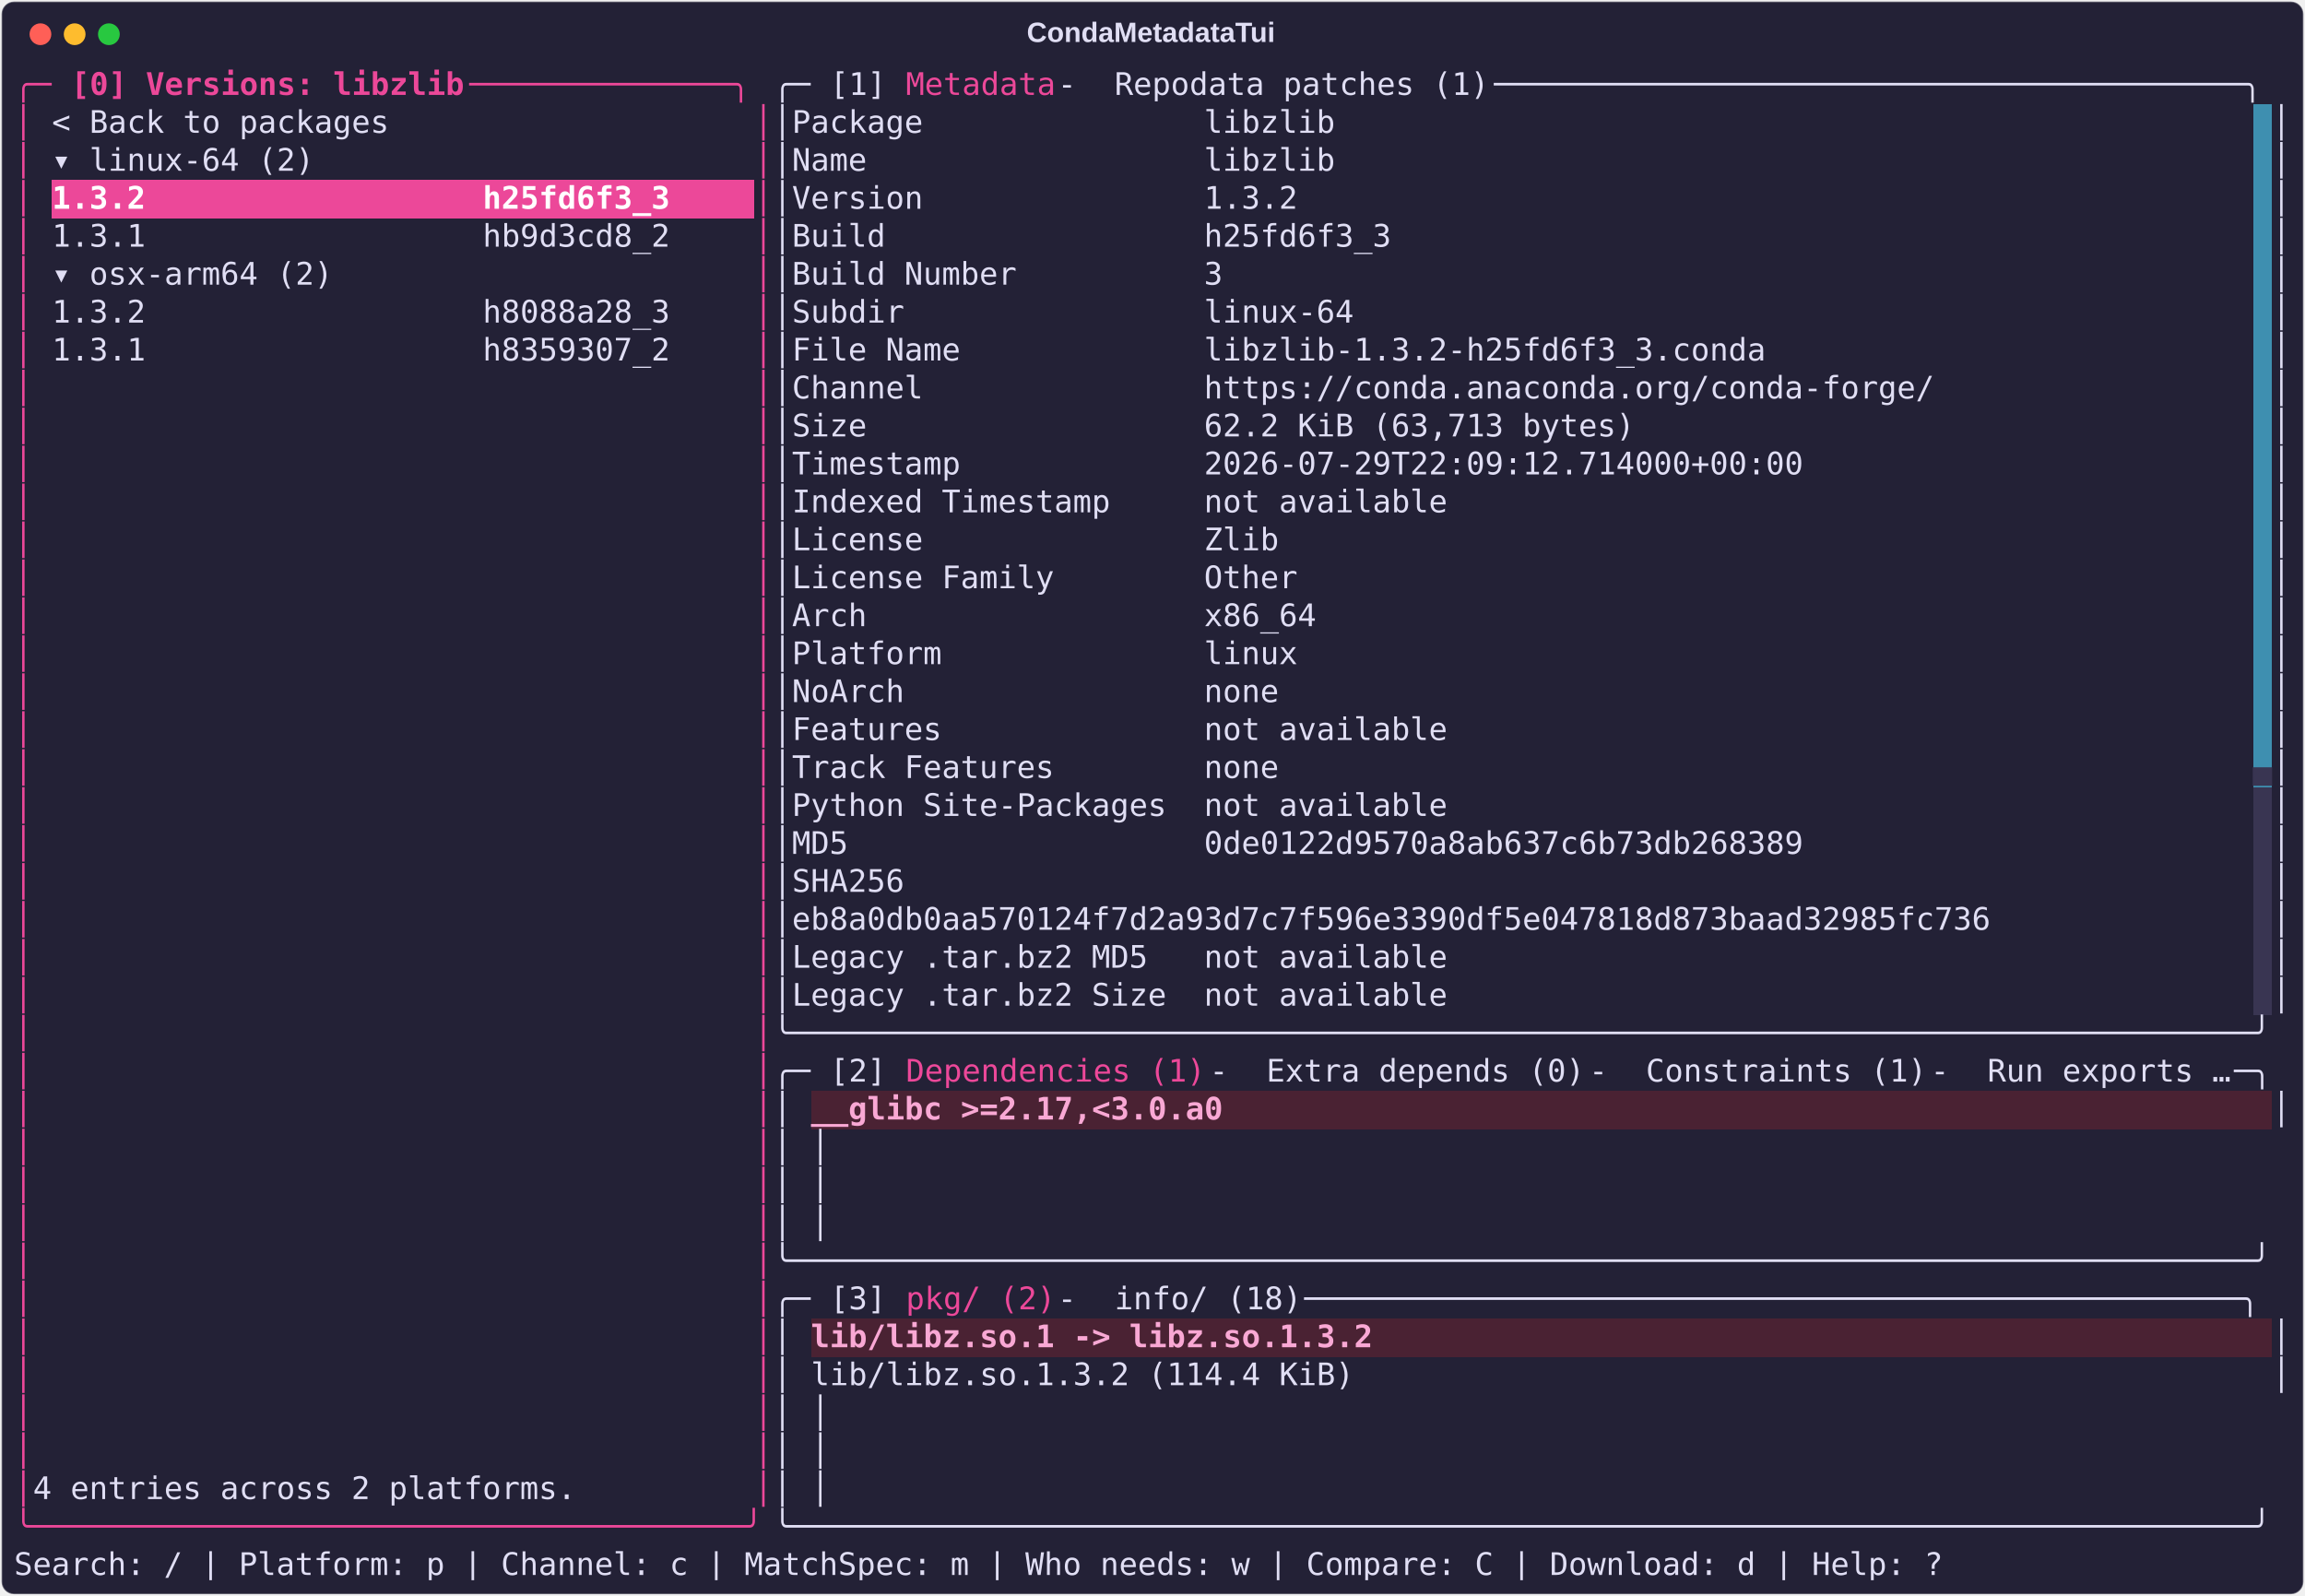
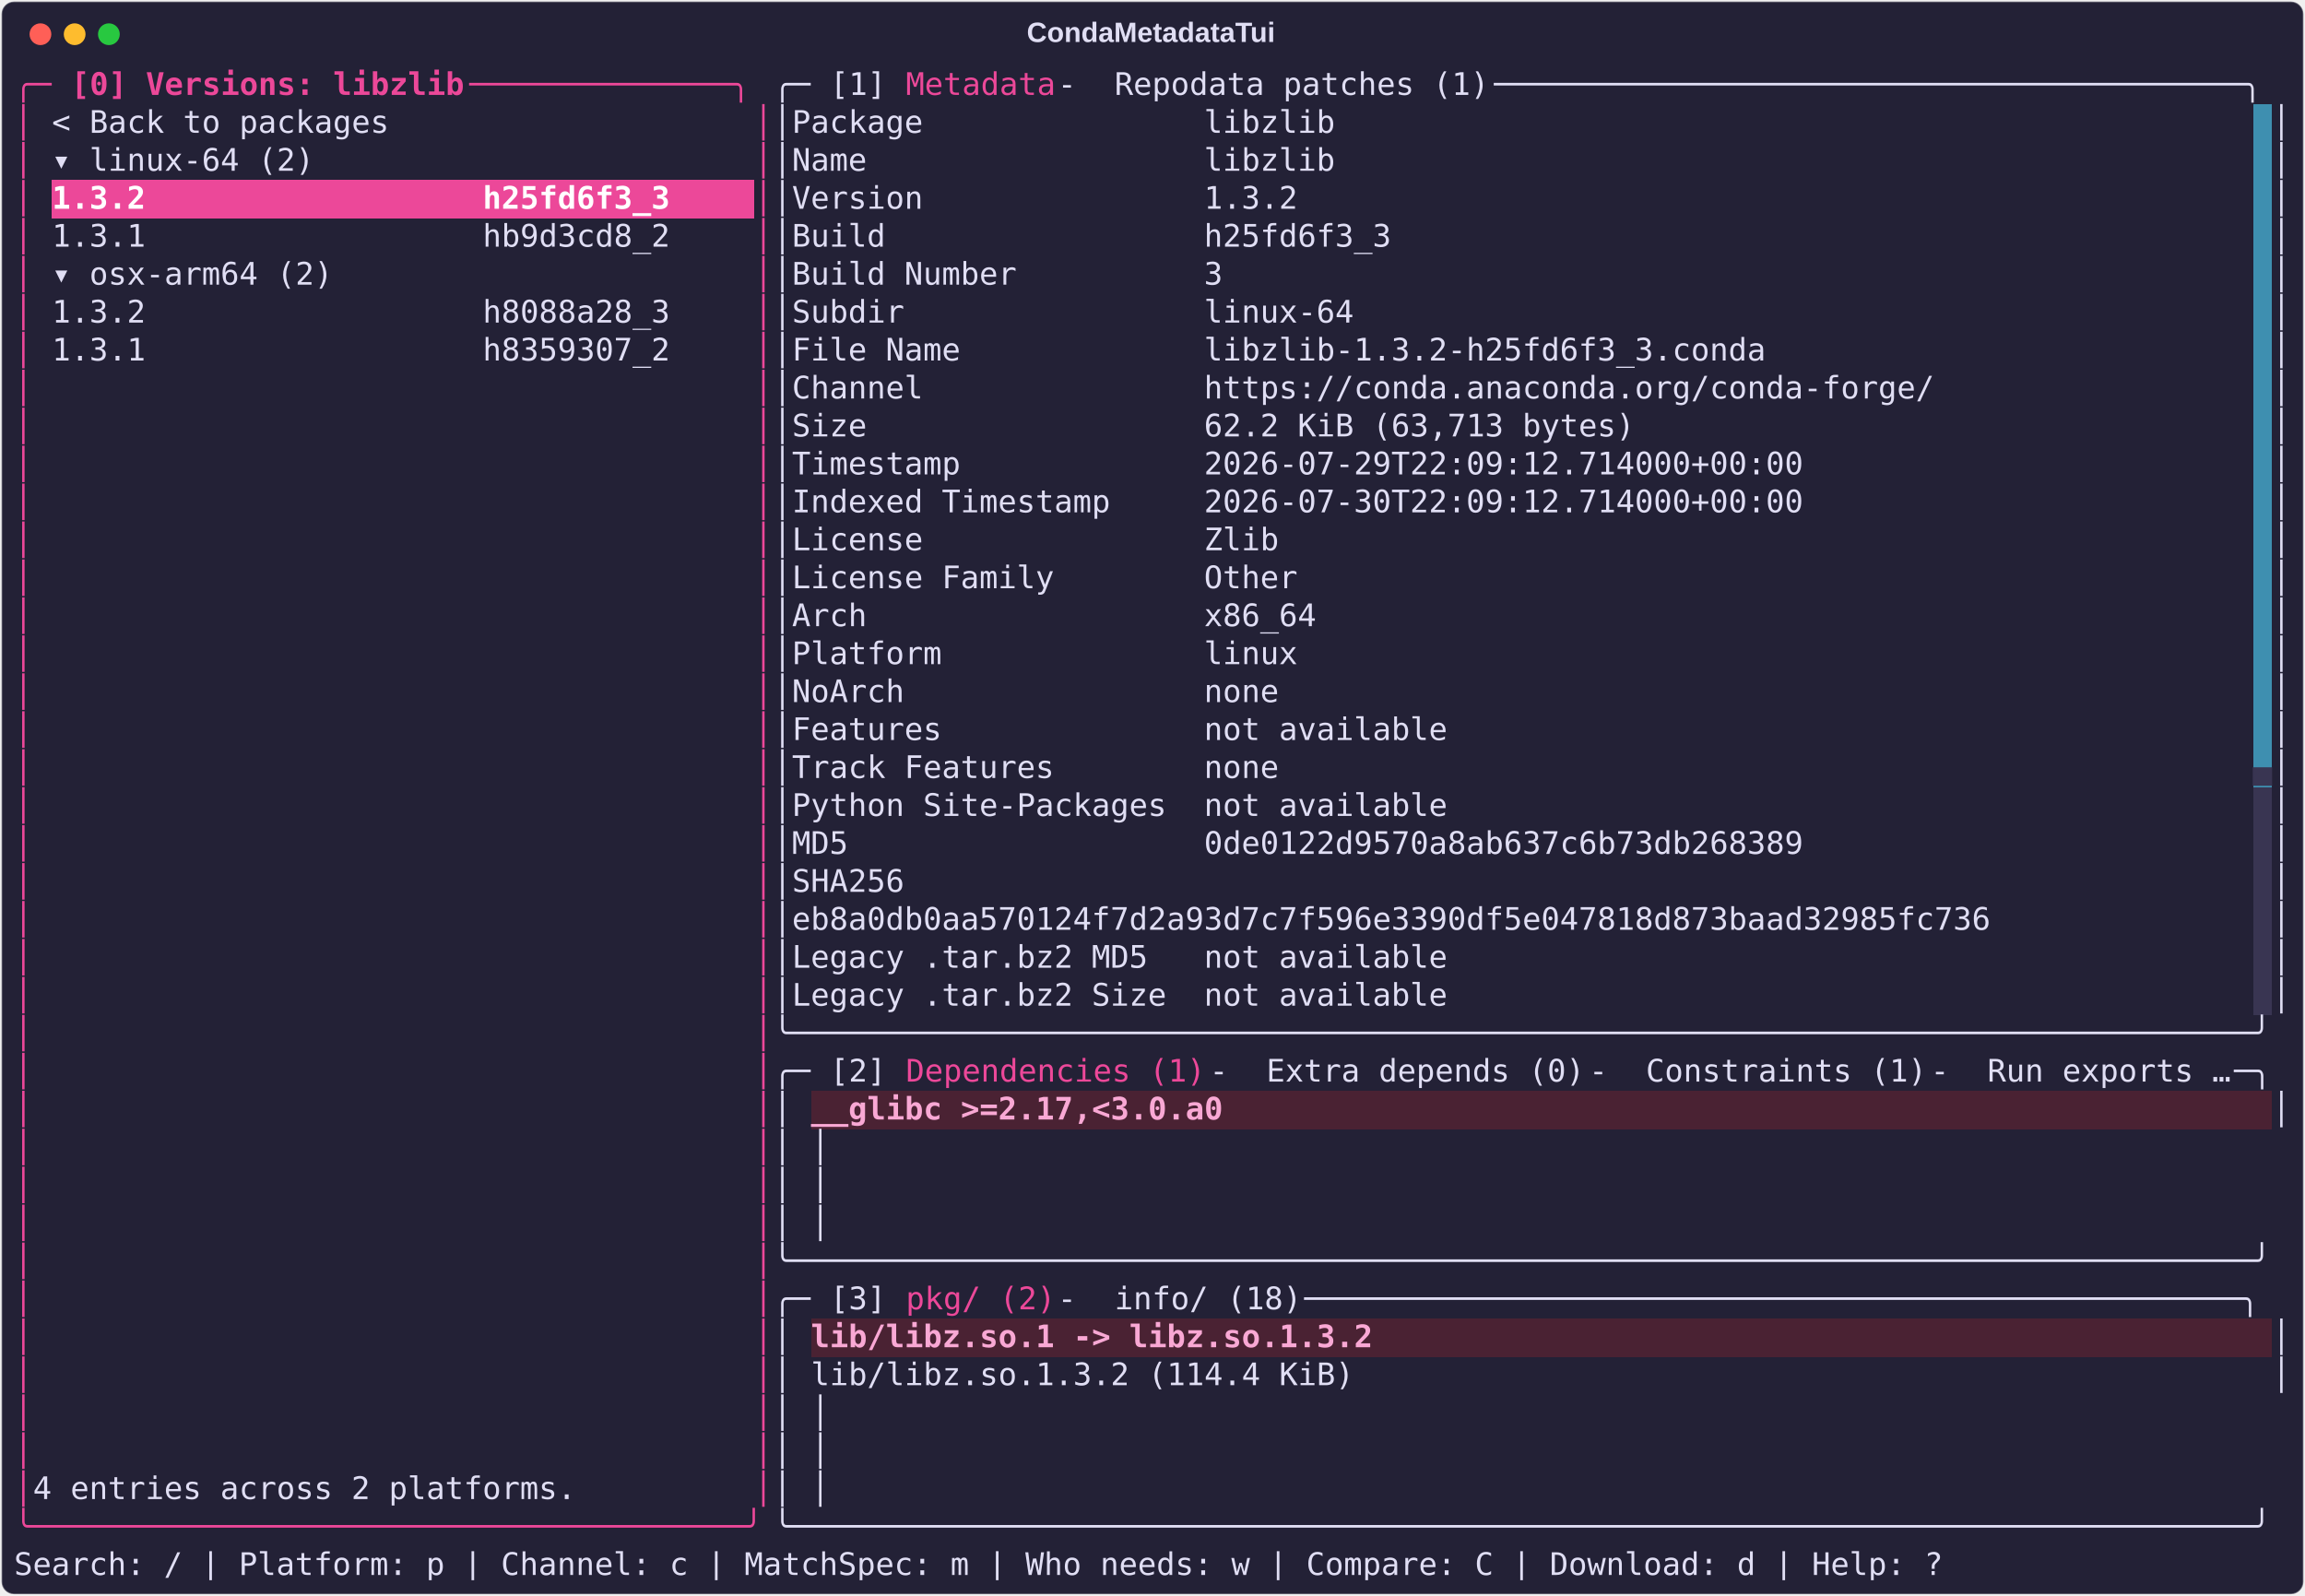
<svg xmlns="http://www.w3.org/2000/svg" class="rich-terminal" viewBox="0 0 1482 1026.0">
  <style>

    @font-face {
        font-family: "Fira Code";
        src: local("FiraCode-Regular"),
                url("https://cdnjs.cloudflare.com/ajax/libs/firacode/6.2.0/woff2/FiraCode-Regular.woff2") format("woff2"),
                url("https://cdnjs.cloudflare.com/ajax/libs/firacode/6.2.0/woff/FiraCode-Regular.woff") format("woff");
        font-style: normal;
        font-weight: 400;
    }
    @font-face {
        font-family: "Fira Code";
        src: local("FiraCode-Bold"),
                url("https://cdnjs.cloudflare.com/ajax/libs/firacode/6.2.0/woff2/FiraCode-Bold.woff2") format("woff2"),
                url("https://cdnjs.cloudflare.com/ajax/libs/firacode/6.2.0/woff/FiraCode-Bold.woff") format("woff");
        font-style: bold;
        font-weight: 700;
    }

    .terminal-matrix {
        font-family: Fira Code, monospace;
        font-size: 20px;
        line-height: 24.4px;
        font-variant-east-asian: full-width;
    }

    .terminal-title {
        font-size: 18px;
        font-weight: bold;
        font-family: arial;
    }

    .terminal-r1 { fill: #ec4899 }
.terminal-r2 { fill: #ec4899;font-weight: bold }
.terminal-r3 { fill: #e0def4 }
.terminal-r4 { fill: #232136 }
.terminal-r5 { fill: #ffffff;font-weight: bold }
.terminal-r6 { fill: #393552 }
.terminal-r7 { fill: #f9a8d4;font-weight: bold }
    </style>
  <defs>
    <clipPath id="terminal-clip-terminal">
      <rect x="0" y="0" width="1463.0" height="975.0" />
    </clipPath>
    <clipPath id="terminal-line-0">
      <rect x="0" y="1.5" width="1464" height="24.65" />
    </clipPath>
    <clipPath id="terminal-line-1">
      <rect x="0" y="25.9" width="1464" height="24.65" />
    </clipPath>
    <clipPath id="terminal-line-2">
      <rect x="0" y="50.3" width="1464" height="24.65" />
    </clipPath>
    <clipPath id="terminal-line-3">
      <rect x="0" y="74.7" width="1464" height="24.65" />
    </clipPath>
    <clipPath id="terminal-line-4">
      <rect x="0" y="99.1" width="1464" height="24.65" />
    </clipPath>
    <clipPath id="terminal-line-5">
      <rect x="0" y="123.5" width="1464" height="24.65" />
    </clipPath>
    <clipPath id="terminal-line-6">
      <rect x="0" y="147.9" width="1464" height="24.65" />
    </clipPath>
    <clipPath id="terminal-line-7">
      <rect x="0" y="172.3" width="1464" height="24.65" />
    </clipPath>
    <clipPath id="terminal-line-8">
      <rect x="0" y="196.7" width="1464" height="24.65" />
    </clipPath>
    <clipPath id="terminal-line-9">
      <rect x="0" y="221.1" width="1464" height="24.65" />
    </clipPath>
    <clipPath id="terminal-line-10">
      <rect x="0" y="245.5" width="1464" height="24.65" />
    </clipPath>
    <clipPath id="terminal-line-11">
      <rect x="0" y="269.9" width="1464" height="24.65" />
    </clipPath>
    <clipPath id="terminal-line-12">
      <rect x="0" y="294.3" width="1464" height="24.65" />
    </clipPath>
    <clipPath id="terminal-line-13">
      <rect x="0" y="318.7" width="1464" height="24.65" />
    </clipPath>
    <clipPath id="terminal-line-14">
      <rect x="0" y="343.1" width="1464" height="24.65" />
    </clipPath>
    <clipPath id="terminal-line-15">
      <rect x="0" y="367.5" width="1464" height="24.65" />
    </clipPath>
    <clipPath id="terminal-line-16">
      <rect x="0" y="391.9" width="1464" height="24.65" />
    </clipPath>
    <clipPath id="terminal-line-17">
      <rect x="0" y="416.3" width="1464" height="24.65" />
    </clipPath>
    <clipPath id="terminal-line-18">
      <rect x="0" y="440.7" width="1464" height="24.65" />
    </clipPath>
    <clipPath id="terminal-line-19">
      <rect x="0" y="465.1" width="1464" height="24.65" />
    </clipPath>
    <clipPath id="terminal-line-20">
      <rect x="0" y="489.5" width="1464" height="24.65" />
    </clipPath>
    <clipPath id="terminal-line-21">
      <rect x="0" y="513.9" width="1464" height="24.65" />
    </clipPath>
    <clipPath id="terminal-line-22">
      <rect x="0" y="538.3" width="1464" height="24.65" />
    </clipPath>
    <clipPath id="terminal-line-23">
      <rect x="0" y="562.7" width="1464" height="24.65" />
    </clipPath>
    <clipPath id="terminal-line-24">
      <rect x="0" y="587.1" width="1464" height="24.65" />
    </clipPath>
    <clipPath id="terminal-line-25">
      <rect x="0" y="611.5" width="1464" height="24.65" />
    </clipPath>
    <clipPath id="terminal-line-26">
      <rect x="0" y="635.9" width="1464" height="24.65" />
    </clipPath>
    <clipPath id="terminal-line-27">
      <rect x="0" y="660.3" width="1464" height="24.65" />
    </clipPath>
    <clipPath id="terminal-line-28">
      <rect x="0" y="684.7" width="1464" height="24.65" />
    </clipPath>
    <clipPath id="terminal-line-29">
      <rect x="0" y="709.1" width="1464" height="24.65" />
    </clipPath>
    <clipPath id="terminal-line-30">
      <rect x="0" y="733.5" width="1464" height="24.65" />
    </clipPath>
    <clipPath id="terminal-line-31">
      <rect x="0" y="757.9" width="1464" height="24.65" />
    </clipPath>
    <clipPath id="terminal-line-32">
      <rect x="0" y="782.3" width="1464" height="24.65" />
    </clipPath>
    <clipPath id="terminal-line-33">
      <rect x="0" y="806.7" width="1464" height="24.65" />
    </clipPath>
    <clipPath id="terminal-line-34">
      <rect x="0" y="831.1" width="1464" height="24.65" />
    </clipPath>
    <clipPath id="terminal-line-35">
      <rect x="0" y="855.5" width="1464" height="24.65" />
    </clipPath>
    <clipPath id="terminal-line-36">
      <rect x="0" y="879.9" width="1464" height="24.65" />
    </clipPath>
    <clipPath id="terminal-line-37">
      <rect x="0" y="904.3" width="1464" height="24.65" />
    </clipPath>
    <clipPath id="terminal-line-38">
      <rect x="0" y="928.7" width="1464" height="24.65" />
    </clipPath>
  </defs>
  <rect fill="#232136" stroke="rgba(255,255,255,0.35)" stroke-width="1" x="1" y="1" width="1480" height="1024" rx="8" />
  <text class="terminal-title" fill="#e0def4" text-anchor="middle" x="740" y="27">CondaMetadataTui</text>
  <g transform="translate(26,22)">
    <circle cx="0" cy="0" r="7" fill="#ff5f57" />
    <circle cx="22" cy="0" r="7" fill="#febc2e" />
    <circle cx="44" cy="0" r="7" fill="#28c840" />
  </g>
  <g transform="translate(9, 41)" clip-path="url(#terminal-clip-terminal)">
    <rect fill="#3e8fb0" x="1439.6" y="25.9" width="12.2" height="24.65" shape-rendering="crispEdges" />
    <rect fill="#3e8fb0" x="1439.6" y="50.3" width="12.2" height="24.65" shape-rendering="crispEdges" />
    <rect fill="#ec4899" x="24.4" y="74.7" width="402.6" height="24.65" shape-rendering="crispEdges" />
    <rect fill="#ec4899" x="427" y="74.7" width="48.8" height="24.65" shape-rendering="crispEdges" />
    <rect fill="#3e8fb0" x="1439.6" y="74.7" width="12.2" height="24.65" shape-rendering="crispEdges" />
    <rect fill="#3e8fb0" x="1439.6" y="99.1" width="12.2" height="24.65" shape-rendering="crispEdges" />
    <rect fill="#3e8fb0" x="1439.6" y="123.5" width="12.2" height="24.65" shape-rendering="crispEdges" />
    <rect fill="#3e8fb0" x="1439.6" y="147.9" width="12.2" height="24.65" shape-rendering="crispEdges" />
    <rect fill="#3e8fb0" x="1439.6" y="172.3" width="12.2" height="24.65" shape-rendering="crispEdges" />
    <rect fill="#3e8fb0" x="1439.6" y="196.7" width="12.2" height="24.65" shape-rendering="crispEdges" />
    <rect fill="#3e8fb0" x="1439.6" y="221.1" width="12.2" height="24.65" shape-rendering="crispEdges" />
    <rect fill="#3e8fb0" x="1439.6" y="245.5" width="12.2" height="24.65" shape-rendering="crispEdges" />
    <rect fill="#3e8fb0" x="1439.6" y="269.9" width="12.2" height="24.65" shape-rendering="crispEdges" />
    <rect fill="#3e8fb0" x="1439.6" y="294.3" width="12.2" height="24.65" shape-rendering="crispEdges" />
    <rect fill="#3e8fb0" x="1439.6" y="318.7" width="12.2" height="24.65" shape-rendering="crispEdges" />
    <rect fill="#3e8fb0" x="1439.6" y="343.1" width="12.2" height="24.65" shape-rendering="crispEdges" />
    <rect fill="#3e8fb0" x="1439.6" y="367.5" width="12.2" height="24.65" shape-rendering="crispEdges" />
    <rect fill="#3e8fb0" x="1439.6" y="391.9" width="12.2" height="24.65" shape-rendering="crispEdges" />
    <rect fill="#3e8fb0" x="1439.6" y="416.3" width="12.2" height="24.65" shape-rendering="crispEdges" />
    <rect fill="#3e8fb0" x="1439.6" y="440.7" width="12.2" height="24.65" shape-rendering="crispEdges" />
    <rect fill="#393552" x="1439.6" y="465.1" width="12.2" height="24.65" shape-rendering="crispEdges" />
    <rect fill="#393552" x="1439.6" y="489.5" width="12.2" height="24.65" shape-rendering="crispEdges" />
    <rect fill="#393552" x="1439.6" y="513.9" width="12.2" height="24.65" shape-rendering="crispEdges" />
    <rect fill="#393552" x="1439.6" y="538.3" width="12.2" height="24.65" shape-rendering="crispEdges" />
    <rect fill="#393552" x="1439.6" y="562.7" width="12.2" height="24.65" shape-rendering="crispEdges" />
    <rect fill="#393552" x="1439.6" y="587.1" width="12.2" height="24.65" shape-rendering="crispEdges" />
    <rect fill="#4a2233" x="512.4" y="660.3" width="268.4" height="24.65" shape-rendering="crispEdges" />
    <rect fill="#4a2233" x="780.8" y="660.3" width="671" height="24.65" shape-rendering="crispEdges" />
    <rect fill="#4a2233" x="512.4" y="806.7" width="366" height="24.65" shape-rendering="crispEdges" />
    <rect fill="#4a2233" x="878.4" y="806.7" width="573.4" height="24.65" shape-rendering="crispEdges" />
    <g class="terminal-matrix">
      <text class="terminal-r1" x="0" y="20" textLength="36.6" clip-path="url(#terminal-line-0)">╭─ </text>
      <text class="terminal-r2" x="36.6" y="20" textLength="256.2" clip-path="url(#terminal-line-0)">[0] Versions: libzlib</text>
      <text class="terminal-r1" x="292.8" y="20" textLength="195.2" clip-path="url(#terminal-line-0)"> ──────────────╮</text>
      <text class="terminal-r3" x="488" y="20" textLength="36.6" clip-path="url(#terminal-line-0)">╭─ </text>
      <text class="terminal-r3" x="524.6" y="20" textLength="48.8" clip-path="url(#terminal-line-0)">[1] </text>
      <text class="terminal-r1" x="573.4" y="20" textLength="97.6" clip-path="url(#terminal-line-0)">Metadata</text>
      <text class="terminal-r3" x="671" y="20" textLength="36.6" clip-path="url(#terminal-line-0)"> - </text>
      <text class="terminal-r3" x="707.6" y="20" textLength="244" clip-path="url(#terminal-line-0)">Repodata patches (1)</text>
      <text class="terminal-r3" x="951.6" y="20" textLength="512.4" clip-path="url(#terminal-line-0)"> ────────────────────────────────────────╮</text>
      <text class="terminal-r3" x="1464" y="20" textLength="12.2" clip-path="url(#terminal-line-0)">
</text>
      <text class="terminal-r1" x="0" y="44.4" textLength="12.2" clip-path="url(#terminal-line-1)">│</text>
      <text class="terminal-r3" x="24.4" y="44.4" textLength="219.6" clip-path="url(#terminal-line-1)">&lt; Back to packages</text>
      <text class="terminal-r1" x="475.8" y="44.4" textLength="12.2" clip-path="url(#terminal-line-1)">│</text>
      <text class="terminal-r3" x="488" y="44.4" textLength="12.2" clip-path="url(#terminal-line-1)">│</text>
      <text class="terminal-r3" x="500.2" y="44.4" textLength="353.8" clip-path="url(#terminal-line-1)">Package               libzlib</text>
      <text class="terminal-r3" x="1451.8" y="44.4" textLength="12.2" clip-path="url(#terminal-line-1)">│</text>
      <text class="terminal-r3" x="1464" y="44.4" textLength="12.2" clip-path="url(#terminal-line-1)">
</text>
      <text class="terminal-r1" x="0" y="68.8" textLength="12.2" clip-path="url(#terminal-line-2)">│</text>
      <text class="terminal-r3" x="24.4" y="68.8" textLength="170.8" clip-path="url(#terminal-line-2)">▾ linux-64 (2)</text>
      <text class="terminal-r1" x="475.8" y="68.8" textLength="12.2" clip-path="url(#terminal-line-2)">│</text>
      <text class="terminal-r3" x="488" y="68.8" textLength="12.2" clip-path="url(#terminal-line-2)">│</text>
      <text class="terminal-r3" x="500.2" y="68.8" textLength="353.8" clip-path="url(#terminal-line-2)">Name                  libzlib</text>
      <text class="terminal-r3" x="1451.8" y="68.8" textLength="12.2" clip-path="url(#terminal-line-2)">│</text>
      <text class="terminal-r3" x="1464" y="68.8" textLength="12.2" clip-path="url(#terminal-line-2)">
</text>
      <text class="terminal-r1" x="0" y="93.2" textLength="12.2" clip-path="url(#terminal-line-3)">│</text>
      <text class="terminal-r5" x="24.4" y="93.2" textLength="402.6" clip-path="url(#terminal-line-3)">1.3.2                  h25fd6f3_3</text>
      <text class="terminal-r1" x="475.8" y="93.2" textLength="12.2" clip-path="url(#terminal-line-3)">│</text>
      <text class="terminal-r3" x="488" y="93.2" textLength="12.2" clip-path="url(#terminal-line-3)">│</text>
      <text class="terminal-r3" x="500.2" y="93.2" textLength="329.4" clip-path="url(#terminal-line-3)">Version               1.3.2</text>
      <text class="terminal-r3" x="1451.8" y="93.2" textLength="12.2" clip-path="url(#terminal-line-3)">│</text>
      <text class="terminal-r3" x="1464" y="93.2" textLength="12.2" clip-path="url(#terminal-line-3)">
</text>
      <text class="terminal-r1" x="0" y="117.6" textLength="12.2" clip-path="url(#terminal-line-4)">│</text>
      <text class="terminal-r3" x="24.4" y="117.6" textLength="402.6" clip-path="url(#terminal-line-4)">1.3.1                  hb9d3cd8_2</text>
      <text class="terminal-r1" x="475.8" y="117.6" textLength="12.2" clip-path="url(#terminal-line-4)">│</text>
      <text class="terminal-r3" x="488" y="117.6" textLength="12.2" clip-path="url(#terminal-line-4)">│</text>
      <text class="terminal-r3" x="500.2" y="117.6" textLength="390.4" clip-path="url(#terminal-line-4)">Build                 h25fd6f3_3</text>
      <text class="terminal-r3" x="1451.8" y="117.6" textLength="12.2" clip-path="url(#terminal-line-4)">│</text>
      <text class="terminal-r3" x="1464" y="117.6" textLength="12.2" clip-path="url(#terminal-line-4)">
</text>
      <text class="terminal-r1" x="0" y="142" textLength="12.2" clip-path="url(#terminal-line-5)">│</text>
      <text class="terminal-r3" x="24.4" y="142" textLength="183" clip-path="url(#terminal-line-5)">▾ osx-arm64 (2)</text>
      <text class="terminal-r1" x="475.8" y="142" textLength="12.2" clip-path="url(#terminal-line-5)">│</text>
      <text class="terminal-r3" x="488" y="142" textLength="12.2" clip-path="url(#terminal-line-5)">│</text>
      <text class="terminal-r3" x="500.2" y="142" textLength="280.6" clip-path="url(#terminal-line-5)">Build Number          3</text>
      <text class="terminal-r3" x="1451.8" y="142" textLength="12.2" clip-path="url(#terminal-line-5)">│</text>
      <text class="terminal-r3" x="1464" y="142" textLength="12.2" clip-path="url(#terminal-line-5)">
</text>
      <text class="terminal-r1" x="0" y="166.4" textLength="12.2" clip-path="url(#terminal-line-6)">│</text>
      <text class="terminal-r3" x="24.4" y="166.4" textLength="402.6" clip-path="url(#terminal-line-6)">1.3.2                  h8088a28_3</text>
      <text class="terminal-r1" x="475.8" y="166.4" textLength="12.2" clip-path="url(#terminal-line-6)">│</text>
      <text class="terminal-r3" x="488" y="166.4" textLength="12.2" clip-path="url(#terminal-line-6)">│</text>
      <text class="terminal-r3" x="500.2" y="166.4" textLength="366" clip-path="url(#terminal-line-6)">Subdir                linux-64</text>
      <text class="terminal-r3" x="1451.8" y="166.4" textLength="12.2" clip-path="url(#terminal-line-6)">│</text>
      <text class="terminal-r3" x="1464" y="166.4" textLength="12.2" clip-path="url(#terminal-line-6)">
</text>
      <text class="terminal-r1" x="0" y="190.8" textLength="12.2" clip-path="url(#terminal-line-7)">│</text>
      <text class="terminal-r3" x="24.4" y="190.8" textLength="402.6" clip-path="url(#terminal-line-7)">1.3.1                  h8359307_2</text>
      <text class="terminal-r1" x="475.8" y="190.8" textLength="12.2" clip-path="url(#terminal-line-7)">│</text>
      <text class="terminal-r3" x="488" y="190.8" textLength="12.2" clip-path="url(#terminal-line-7)">│</text>
      <text class="terminal-r3" x="500.2" y="190.8" textLength="634.4" clip-path="url(#terminal-line-7)">File Name             libzlib-1.3.2-h25fd6f3_3.conda</text>
      <text class="terminal-r3" x="1451.8" y="190.8" textLength="12.2" clip-path="url(#terminal-line-7)">│</text>
      <text class="terminal-r3" x="1464" y="190.8" textLength="12.2" clip-path="url(#terminal-line-7)">
</text>
      <text class="terminal-r1" x="0" y="215.2" textLength="12.2" clip-path="url(#terminal-line-8)">│</text>
      <text class="terminal-r1" x="475.8" y="215.2" textLength="12.2" clip-path="url(#terminal-line-8)">│</text>
      <text class="terminal-r3" x="488" y="215.2" textLength="12.2" clip-path="url(#terminal-line-8)">│</text>
      <text class="terminal-r3" x="500.2" y="215.2" textLength="744.2" clip-path="url(#terminal-line-8)">Channel               https://conda.anaconda.org/conda-forge/</text>
      <text class="terminal-r3" x="1451.8" y="215.2" textLength="12.2" clip-path="url(#terminal-line-8)">│</text>
      <text class="terminal-r3" x="1464" y="215.2" textLength="12.2" clip-path="url(#terminal-line-8)">
</text>
      <text class="terminal-r1" x="0" y="239.6" textLength="12.2" clip-path="url(#terminal-line-9)">│</text>
      <text class="terminal-r1" x="475.8" y="239.6" textLength="12.2" clip-path="url(#terminal-line-9)">│</text>
      <text class="terminal-r3" x="488" y="239.6" textLength="12.2" clip-path="url(#terminal-line-9)">│</text>
      <text class="terminal-r3" x="500.2" y="239.6" textLength="549" clip-path="url(#terminal-line-9)">Size                  62.2 KiB (63,713 bytes)</text>
      <text class="terminal-r3" x="1451.8" y="239.6" textLength="12.2" clip-path="url(#terminal-line-9)">│</text>
      <text class="terminal-r3" x="1464" y="239.6" textLength="12.2" clip-path="url(#terminal-line-9)">
</text>
      <text class="terminal-r1" x="0" y="264" textLength="12.2" clip-path="url(#terminal-line-10)">│</text>
      <text class="terminal-r1" x="475.8" y="264" textLength="12.2" clip-path="url(#terminal-line-10)">│</text>
      <text class="terminal-r3" x="488" y="264" textLength="12.2" clip-path="url(#terminal-line-10)">│</text>
      <text class="terminal-r3" x="500.2" y="264" textLength="658.8" clip-path="url(#terminal-line-10)">Timestamp             2026-07-29T22:09:12.714000+00:00</text>
      <text class="terminal-r3" x="1451.8" y="264" textLength="12.2" clip-path="url(#terminal-line-10)">│</text>
      <text class="terminal-r3" x="1464" y="264" textLength="12.2" clip-path="url(#terminal-line-10)">
</text>
      <text class="terminal-r1" x="0" y="288.4" textLength="12.2" clip-path="url(#terminal-line-11)">│</text>
      <text class="terminal-r1" x="475.8" y="288.4" textLength="12.2" clip-path="url(#terminal-line-11)">│</text>
      <text class="terminal-r3" x="488" y="288.4" textLength="12.2" clip-path="url(#terminal-line-11)">│</text>
-       <text class="terminal-r3" x="500.2" y="288.4" textLength="427" clip-path="url(#terminal-line-11)">Indexed Timestamp     not available</text>
+       <text class="terminal-r3" x="500.2" y="288.4" textLength="658.8" clip-path="url(#terminal-line-11)">Indexed Timestamp     2026-07-30T22:09:12.714000+00:00</text>
      <text class="terminal-r3" x="1451.8" y="288.4" textLength="12.2" clip-path="url(#terminal-line-11)">│</text>
      <text class="terminal-r3" x="1464" y="288.4" textLength="12.2" clip-path="url(#terminal-line-11)">
</text>
      <text class="terminal-r1" x="0" y="312.8" textLength="12.2" clip-path="url(#terminal-line-12)">│</text>
      <text class="terminal-r1" x="475.8" y="312.8" textLength="12.2" clip-path="url(#terminal-line-12)">│</text>
      <text class="terminal-r3" x="488" y="312.8" textLength="12.2" clip-path="url(#terminal-line-12)">│</text>
      <text class="terminal-r3" x="500.2" y="312.8" textLength="317.2" clip-path="url(#terminal-line-12)">License               Zlib</text>
      <text class="terminal-r3" x="1451.8" y="312.8" textLength="12.2" clip-path="url(#terminal-line-12)">│</text>
      <text class="terminal-r3" x="1464" y="312.8" textLength="12.2" clip-path="url(#terminal-line-12)">
</text>
      <text class="terminal-r1" x="0" y="337.2" textLength="12.2" clip-path="url(#terminal-line-13)">│</text>
      <text class="terminal-r1" x="475.8" y="337.2" textLength="12.2" clip-path="url(#terminal-line-13)">│</text>
      <text class="terminal-r3" x="488" y="337.2" textLength="12.2" clip-path="url(#terminal-line-13)">│</text>
      <text class="terminal-r3" x="500.2" y="337.2" textLength="329.4" clip-path="url(#terminal-line-13)">License Family        Other</text>
      <text class="terminal-r3" x="1451.8" y="337.2" textLength="12.2" clip-path="url(#terminal-line-13)">│</text>
      <text class="terminal-r3" x="1464" y="337.2" textLength="12.2" clip-path="url(#terminal-line-13)">
</text>
      <text class="terminal-r1" x="0" y="361.6" textLength="12.2" clip-path="url(#terminal-line-14)">│</text>
      <text class="terminal-r1" x="475.8" y="361.6" textLength="12.2" clip-path="url(#terminal-line-14)">│</text>
      <text class="terminal-r3" x="488" y="361.6" textLength="12.2" clip-path="url(#terminal-line-14)">│</text>
      <text class="terminal-r3" x="500.2" y="361.6" textLength="341.6" clip-path="url(#terminal-line-14)">Arch                  x86_64</text>
      <text class="terminal-r3" x="1451.8" y="361.6" textLength="12.2" clip-path="url(#terminal-line-14)">│</text>
      <text class="terminal-r3" x="1464" y="361.6" textLength="12.2" clip-path="url(#terminal-line-14)">
</text>
      <text class="terminal-r1" x="0" y="386" textLength="12.2" clip-path="url(#terminal-line-15)">│</text>
      <text class="terminal-r1" x="475.8" y="386" textLength="12.2" clip-path="url(#terminal-line-15)">│</text>
      <text class="terminal-r3" x="488" y="386" textLength="12.2" clip-path="url(#terminal-line-15)">│</text>
      <text class="terminal-r3" x="500.2" y="386" textLength="329.4" clip-path="url(#terminal-line-15)">Platform              linux</text>
      <text class="terminal-r3" x="1451.8" y="386" textLength="12.2" clip-path="url(#terminal-line-15)">│</text>
      <text class="terminal-r3" x="1464" y="386" textLength="12.2" clip-path="url(#terminal-line-15)">
</text>
      <text class="terminal-r1" x="0" y="410.4" textLength="12.2" clip-path="url(#terminal-line-16)">│</text>
      <text class="terminal-r1" x="475.8" y="410.4" textLength="12.2" clip-path="url(#terminal-line-16)">│</text>
      <text class="terminal-r3" x="488" y="410.4" textLength="12.2" clip-path="url(#terminal-line-16)">│</text>
      <text class="terminal-r3" x="500.2" y="410.4" textLength="317.2" clip-path="url(#terminal-line-16)">NoArch                none</text>
      <text class="terminal-r3" x="1451.8" y="410.4" textLength="12.2" clip-path="url(#terminal-line-16)">│</text>
      <text class="terminal-r3" x="1464" y="410.4" textLength="12.2" clip-path="url(#terminal-line-16)">
</text>
      <text class="terminal-r1" x="0" y="434.8" textLength="12.2" clip-path="url(#terminal-line-17)">│</text>
      <text class="terminal-r1" x="475.8" y="434.8" textLength="12.2" clip-path="url(#terminal-line-17)">│</text>
      <text class="terminal-r3" x="488" y="434.8" textLength="12.2" clip-path="url(#terminal-line-17)">│</text>
      <text class="terminal-r3" x="500.2" y="434.8" textLength="427" clip-path="url(#terminal-line-17)">Features              not available</text>
      <text class="terminal-r3" x="1451.8" y="434.8" textLength="12.2" clip-path="url(#terminal-line-17)">│</text>
      <text class="terminal-r3" x="1464" y="434.8" textLength="12.2" clip-path="url(#terminal-line-17)">
</text>
      <text class="terminal-r1" x="0" y="459.2" textLength="12.2" clip-path="url(#terminal-line-18)">│</text>
      <text class="terminal-r1" x="475.8" y="459.2" textLength="12.2" clip-path="url(#terminal-line-18)">│</text>
      <text class="terminal-r3" x="488" y="459.2" textLength="12.2" clip-path="url(#terminal-line-18)">│</text>
      <text class="terminal-r3" x="500.2" y="459.2" textLength="317.2" clip-path="url(#terminal-line-18)">Track Features        none</text>
      <text class="terminal-r6" x="1439.6" y="459.2" textLength="12.2" clip-path="url(#terminal-line-18)">▄</text>
      <text class="terminal-r3" x="1451.8" y="459.2" textLength="12.2" clip-path="url(#terminal-line-18)">│</text>
      <text class="terminal-r3" x="1464" y="459.2" textLength="12.2" clip-path="url(#terminal-line-18)">
</text>
      <text class="terminal-r1" x="0" y="483.6" textLength="12.2" clip-path="url(#terminal-line-19)">│</text>
      <text class="terminal-r1" x="475.8" y="483.6" textLength="12.2" clip-path="url(#terminal-line-19)">│</text>
      <text class="terminal-r3" x="488" y="483.6" textLength="12.2" clip-path="url(#terminal-line-19)">│</text>
      <text class="terminal-r3" x="500.2" y="483.6" textLength="427" clip-path="url(#terminal-line-19)">Python Site-Packages  not available</text>
      <text class="terminal-r3" x="1451.8" y="483.6" textLength="12.2" clip-path="url(#terminal-line-19)">│</text>
      <text class="terminal-r3" x="1464" y="483.6" textLength="12.2" clip-path="url(#terminal-line-19)">
</text>
      <text class="terminal-r1" x="0" y="508" textLength="12.2" clip-path="url(#terminal-line-20)">│</text>
      <text class="terminal-r1" x="475.8" y="508" textLength="12.2" clip-path="url(#terminal-line-20)">│</text>
      <text class="terminal-r3" x="488" y="508" textLength="12.2" clip-path="url(#terminal-line-20)">│</text>
      <text class="terminal-r3" x="500.2" y="508" textLength="658.8" clip-path="url(#terminal-line-20)">MD5                   0de0122d9570a8ab637c6b73db268389</text>
      <text class="terminal-r3" x="1451.8" y="508" textLength="12.2" clip-path="url(#terminal-line-20)">│</text>
      <text class="terminal-r3" x="1464" y="508" textLength="12.2" clip-path="url(#terminal-line-20)">
</text>
      <text class="terminal-r1" x="0" y="532.4" textLength="12.2" clip-path="url(#terminal-line-21)">│</text>
      <text class="terminal-r1" x="475.8" y="532.4" textLength="12.2" clip-path="url(#terminal-line-21)">│</text>
      <text class="terminal-r3" x="488" y="532.4" textLength="12.2" clip-path="url(#terminal-line-21)">│</text>
      <text class="terminal-r3" x="500.2" y="532.4" textLength="73.2" clip-path="url(#terminal-line-21)">SHA256</text>
      <text class="terminal-r3" x="1451.8" y="532.4" textLength="12.2" clip-path="url(#terminal-line-21)">│</text>
      <text class="terminal-r3" x="1464" y="532.4" textLength="12.2" clip-path="url(#terminal-line-21)">
</text>
      <text class="terminal-r1" x="0" y="556.8" textLength="12.2" clip-path="url(#terminal-line-22)">│</text>
      <text class="terminal-r1" x="475.8" y="556.8" textLength="12.2" clip-path="url(#terminal-line-22)">│</text>
      <text class="terminal-r3" x="488" y="556.8" textLength="12.2" clip-path="url(#terminal-line-22)">│</text>
      <text class="terminal-r3" x="500.2" y="556.8" textLength="780.8" clip-path="url(#terminal-line-22)">eb8a0db0aa570124f7d2a93d7c7f596e3390df5e047818d873baad32985fc736</text>
      <text class="terminal-r3" x="1451.8" y="556.8" textLength="12.2" clip-path="url(#terminal-line-22)">│</text>
      <text class="terminal-r3" x="1464" y="556.8" textLength="12.2" clip-path="url(#terminal-line-22)">
</text>
      <text class="terminal-r1" x="0" y="581.2" textLength="12.2" clip-path="url(#terminal-line-23)">│</text>
      <text class="terminal-r1" x="475.8" y="581.2" textLength="12.2" clip-path="url(#terminal-line-23)">│</text>
      <text class="terminal-r3" x="488" y="581.2" textLength="12.2" clip-path="url(#terminal-line-23)">│</text>
      <text class="terminal-r3" x="500.2" y="581.2" textLength="427" clip-path="url(#terminal-line-23)">Legacy .tar.bz2 MD5   not available</text>
      <text class="terminal-r3" x="1451.8" y="581.2" textLength="12.2" clip-path="url(#terminal-line-23)">│</text>
      <text class="terminal-r3" x="1464" y="581.2" textLength="12.2" clip-path="url(#terminal-line-23)">
</text>
      <text class="terminal-r1" x="0" y="605.6" textLength="12.2" clip-path="url(#terminal-line-24)">│</text>
      <text class="terminal-r1" x="475.8" y="605.6" textLength="12.2" clip-path="url(#terminal-line-24)">│</text>
      <text class="terminal-r3" x="488" y="605.6" textLength="12.2" clip-path="url(#terminal-line-24)">│</text>
      <text class="terminal-r3" x="500.2" y="605.6" textLength="427" clip-path="url(#terminal-line-24)">Legacy .tar.bz2 Size  not available</text>
      <text class="terminal-r3" x="1451.8" y="605.6" textLength="12.2" clip-path="url(#terminal-line-24)">│</text>
      <text class="terminal-r3" x="1464" y="605.6" textLength="12.2" clip-path="url(#terminal-line-24)">
</text>
      <text class="terminal-r1" x="0" y="630" textLength="12.2" clip-path="url(#terminal-line-25)">│</text>
      <text class="terminal-r1" x="475.8" y="630" textLength="12.2" clip-path="url(#terminal-line-25)">│</text>
      <text class="terminal-r3" x="488" y="630" textLength="976" clip-path="url(#terminal-line-25)">╰──────────────────────────────────────────────────────────────────────────────╯</text>
      <text class="terminal-r3" x="1464" y="630" textLength="12.2" clip-path="url(#terminal-line-25)">
</text>
      <text class="terminal-r1" x="0" y="654.4" textLength="12.2" clip-path="url(#terminal-line-26)">│</text>
      <text class="terminal-r1" x="475.8" y="654.4" textLength="12.2" clip-path="url(#terminal-line-26)">│</text>
      <text class="terminal-r3" x="488" y="654.4" textLength="36.6" clip-path="url(#terminal-line-26)">╭─ </text>
      <text class="terminal-r3" x="524.6" y="654.4" textLength="48.8" clip-path="url(#terminal-line-26)">[2] </text>
      <text class="terminal-r1" x="573.4" y="654.4" textLength="195.2" clip-path="url(#terminal-line-26)">Dependencies (1)</text>
      <text class="terminal-r3" x="768.6" y="654.4" textLength="36.6" clip-path="url(#terminal-line-26)"> - </text>
      <text class="terminal-r3" x="805.2" y="654.4" textLength="207.4" clip-path="url(#terminal-line-26)">Extra depends (0)</text>
      <text class="terminal-r3" x="1012.6" y="654.4" textLength="36.6" clip-path="url(#terminal-line-26)"> - </text>
      <text class="terminal-r3" x="1049.2" y="654.4" textLength="183" clip-path="url(#terminal-line-26)">Constraints (1)</text>
      <text class="terminal-r3" x="1232.2" y="654.4" textLength="36.6" clip-path="url(#terminal-line-26)"> - </text>
      <text class="terminal-r3" x="1268.8" y="654.4" textLength="158.6" clip-path="url(#terminal-line-26)">Run exports …</text>
      <text class="terminal-r3" x="1427.4" y="654.4" textLength="36.6" clip-path="url(#terminal-line-26)"> ─╮</text>
      <text class="terminal-r3" x="1464" y="654.4" textLength="12.2" clip-path="url(#terminal-line-26)">
</text>
      <text class="terminal-r1" x="0" y="678.8" textLength="12.2" clip-path="url(#terminal-line-27)">│</text>
      <text class="terminal-r1" x="475.8" y="678.8" textLength="12.2" clip-path="url(#terminal-line-27)">│</text>
      <text class="terminal-r3" x="488" y="678.8" textLength="12.2" clip-path="url(#terminal-line-27)">│</text>
      <text class="terminal-r7" x="512.4" y="678.8" textLength="268.4" clip-path="url(#terminal-line-27)">__glibc &gt;=2.17,&lt;3.0.a0</text>
      <text class="terminal-r3" x="1451.8" y="678.8" textLength="12.2" clip-path="url(#terminal-line-27)">│</text>
      <text class="terminal-r3" x="1464" y="678.8" textLength="12.2" clip-path="url(#terminal-line-27)">
</text>
      <text class="terminal-r1" x="0" y="703.2" textLength="12.2" clip-path="url(#terminal-line-28)">│</text>
      <text class="terminal-r1" x="475.8" y="703.2" textLength="12.2" clip-path="url(#terminal-line-28)">│</text>
      <text class="terminal-r3" x="488" y="703.2" textLength="12.2" clip-path="url(#terminal-line-28)">│</text>
      <text class="terminal-r3" x="512.4" y="703.2" textLength="951.6" clip-path="url(#terminal-line-28)">                                                                             │</text>
      <text class="terminal-r3" x="1464" y="703.2" textLength="12.2" clip-path="url(#terminal-line-28)">
</text>
      <text class="terminal-r1" x="0" y="727.6" textLength="12.2" clip-path="url(#terminal-line-29)">│</text>
      <text class="terminal-r1" x="475.8" y="727.6" textLength="12.2" clip-path="url(#terminal-line-29)">│</text>
      <text class="terminal-r3" x="488" y="727.6" textLength="12.2" clip-path="url(#terminal-line-29)">│</text>
      <text class="terminal-r3" x="512.4" y="727.6" textLength="951.6" clip-path="url(#terminal-line-29)">                                                                             │</text>
      <text class="terminal-r3" x="1464" y="727.6" textLength="12.2" clip-path="url(#terminal-line-29)">
</text>
      <text class="terminal-r1" x="0" y="752" textLength="12.2" clip-path="url(#terminal-line-30)">│</text>
      <text class="terminal-r1" x="475.8" y="752" textLength="12.2" clip-path="url(#terminal-line-30)">│</text>
      <text class="terminal-r3" x="488" y="752" textLength="12.2" clip-path="url(#terminal-line-30)">│</text>
      <text class="terminal-r3" x="512.4" y="752" textLength="951.6" clip-path="url(#terminal-line-30)">                                                                             │</text>
      <text class="terminal-r3" x="1464" y="752" textLength="12.2" clip-path="url(#terminal-line-30)">
</text>
      <text class="terminal-r1" x="0" y="776.4" textLength="12.2" clip-path="url(#terminal-line-31)">│</text>
      <text class="terminal-r1" x="475.8" y="776.4" textLength="12.2" clip-path="url(#terminal-line-31)">│</text>
      <text class="terminal-r3" x="488" y="776.4" textLength="976" clip-path="url(#terminal-line-31)">╰──────────────────────────────────────────────────────────────────────────────╯</text>
      <text class="terminal-r3" x="1464" y="776.4" textLength="12.2" clip-path="url(#terminal-line-31)">
</text>
      <text class="terminal-r1" x="0" y="800.8" textLength="12.2" clip-path="url(#terminal-line-32)">│</text>
      <text class="terminal-r1" x="475.8" y="800.8" textLength="12.2" clip-path="url(#terminal-line-32)">│</text>
      <text class="terminal-r3" x="488" y="800.8" textLength="36.6" clip-path="url(#terminal-line-32)">╭─ </text>
      <text class="terminal-r3" x="524.6" y="800.8" textLength="48.8" clip-path="url(#terminal-line-32)">[3] </text>
      <text class="terminal-r1" x="573.4" y="800.8" textLength="97.6" clip-path="url(#terminal-line-32)">pkg/ (2)</text>
      <text class="terminal-r3" x="671" y="800.8" textLength="36.6" clip-path="url(#terminal-line-32)"> - </text>
      <text class="terminal-r3" x="707.6" y="800.8" textLength="122" clip-path="url(#terminal-line-32)">info/ (18)</text>
      <text class="terminal-r3" x="829.6" y="800.8" textLength="634.4" clip-path="url(#terminal-line-32)"> ──────────────────────────────────────────────────╮</text>
      <text class="terminal-r3" x="1464" y="800.8" textLength="12.2" clip-path="url(#terminal-line-32)">
</text>
      <text class="terminal-r1" x="0" y="825.2" textLength="12.2" clip-path="url(#terminal-line-33)">│</text>
      <text class="terminal-r1" x="475.8" y="825.2" textLength="12.2" clip-path="url(#terminal-line-33)">│</text>
      <text class="terminal-r3" x="488" y="825.2" textLength="12.2" clip-path="url(#terminal-line-33)">│</text>
      <text class="terminal-r7" x="512.4" y="825.2" textLength="366" clip-path="url(#terminal-line-33)">lib/libz.so.1 -&gt; libz.so.1.3.2</text>
      <text class="terminal-r3" x="1451.8" y="825.2" textLength="12.2" clip-path="url(#terminal-line-33)">│</text>
      <text class="terminal-r3" x="1464" y="825.2" textLength="12.2" clip-path="url(#terminal-line-33)">
</text>
      <text class="terminal-r1" x="0" y="849.6" textLength="12.2" clip-path="url(#terminal-line-34)">│</text>
      <text class="terminal-r1" x="475.8" y="849.6" textLength="12.2" clip-path="url(#terminal-line-34)">│</text>
      <text class="terminal-r3" x="488" y="849.6" textLength="12.2" clip-path="url(#terminal-line-34)">│</text>
      <text class="terminal-r3" x="512.4" y="849.6" textLength="353.8" clip-path="url(#terminal-line-34)">lib/libz.so.1.3.2 (114.4 KiB)</text>
      <text class="terminal-r3" x="1451.8" y="849.6" textLength="12.2" clip-path="url(#terminal-line-34)">│</text>
      <text class="terminal-r3" x="1464" y="849.6" textLength="12.2" clip-path="url(#terminal-line-34)">
</text>
      <text class="terminal-r1" x="0" y="874" textLength="12.2" clip-path="url(#terminal-line-35)">│</text>
      <text class="terminal-r1" x="475.8" y="874" textLength="12.2" clip-path="url(#terminal-line-35)">│</text>
      <text class="terminal-r3" x="488" y="874" textLength="12.2" clip-path="url(#terminal-line-35)">│</text>
      <text class="terminal-r3" x="512.4" y="874" textLength="951.6" clip-path="url(#terminal-line-35)">                                                                             │</text>
      <text class="terminal-r3" x="1464" y="874" textLength="12.2" clip-path="url(#terminal-line-35)">
</text>
      <text class="terminal-r1" x="0" y="898.4" textLength="12.2" clip-path="url(#terminal-line-36)">│</text>
      <text class="terminal-r1" x="475.8" y="898.4" textLength="12.2" clip-path="url(#terminal-line-36)">│</text>
      <text class="terminal-r3" x="488" y="898.4" textLength="12.2" clip-path="url(#terminal-line-36)">│</text>
      <text class="terminal-r3" x="512.4" y="898.4" textLength="951.6" clip-path="url(#terminal-line-36)">                                                                             │</text>
      <text class="terminal-r3" x="1464" y="898.4" textLength="12.2" clip-path="url(#terminal-line-36)">
</text>
      <text class="terminal-r1" x="0" y="922.8" textLength="12.2" clip-path="url(#terminal-line-37)">│</text>
      <text class="terminal-r3" x="12.2" y="922.8" textLength="353.8" clip-path="url(#terminal-line-37)">4 entries across 2 platforms.</text>
      <text class="terminal-r1" x="475.8" y="922.8" textLength="12.2" clip-path="url(#terminal-line-37)">│</text>
      <text class="terminal-r3" x="488" y="922.8" textLength="12.2" clip-path="url(#terminal-line-37)">│</text>
      <text class="terminal-r3" x="512.4" y="922.8" textLength="951.6" clip-path="url(#terminal-line-37)">                                                                             │</text>
      <text class="terminal-r3" x="1464" y="922.8" textLength="12.2" clip-path="url(#terminal-line-37)">
</text>
      <text class="terminal-r1" x="0" y="947.2" textLength="488" clip-path="url(#terminal-line-38)">╰──────────────────────────────────────╯</text>
      <text class="terminal-r3" x="488" y="947.2" textLength="976" clip-path="url(#terminal-line-38)">╰──────────────────────────────────────────────────────────────────────────────╯</text>
      <text class="terminal-r3" x="1464" y="947.2" textLength="12.2" clip-path="url(#terminal-line-38)">
</text>
      <text class="terminal-r3" x="0" y="971.6" textLength="1256.6" clip-path="url(#terminal-line-39)">Search: / | Platform: p | Channel: c | MatchSpec: m | Who needs: w | Compare: C | Download: d | Help: ?</text>
    </g>
  </g>
</svg>
